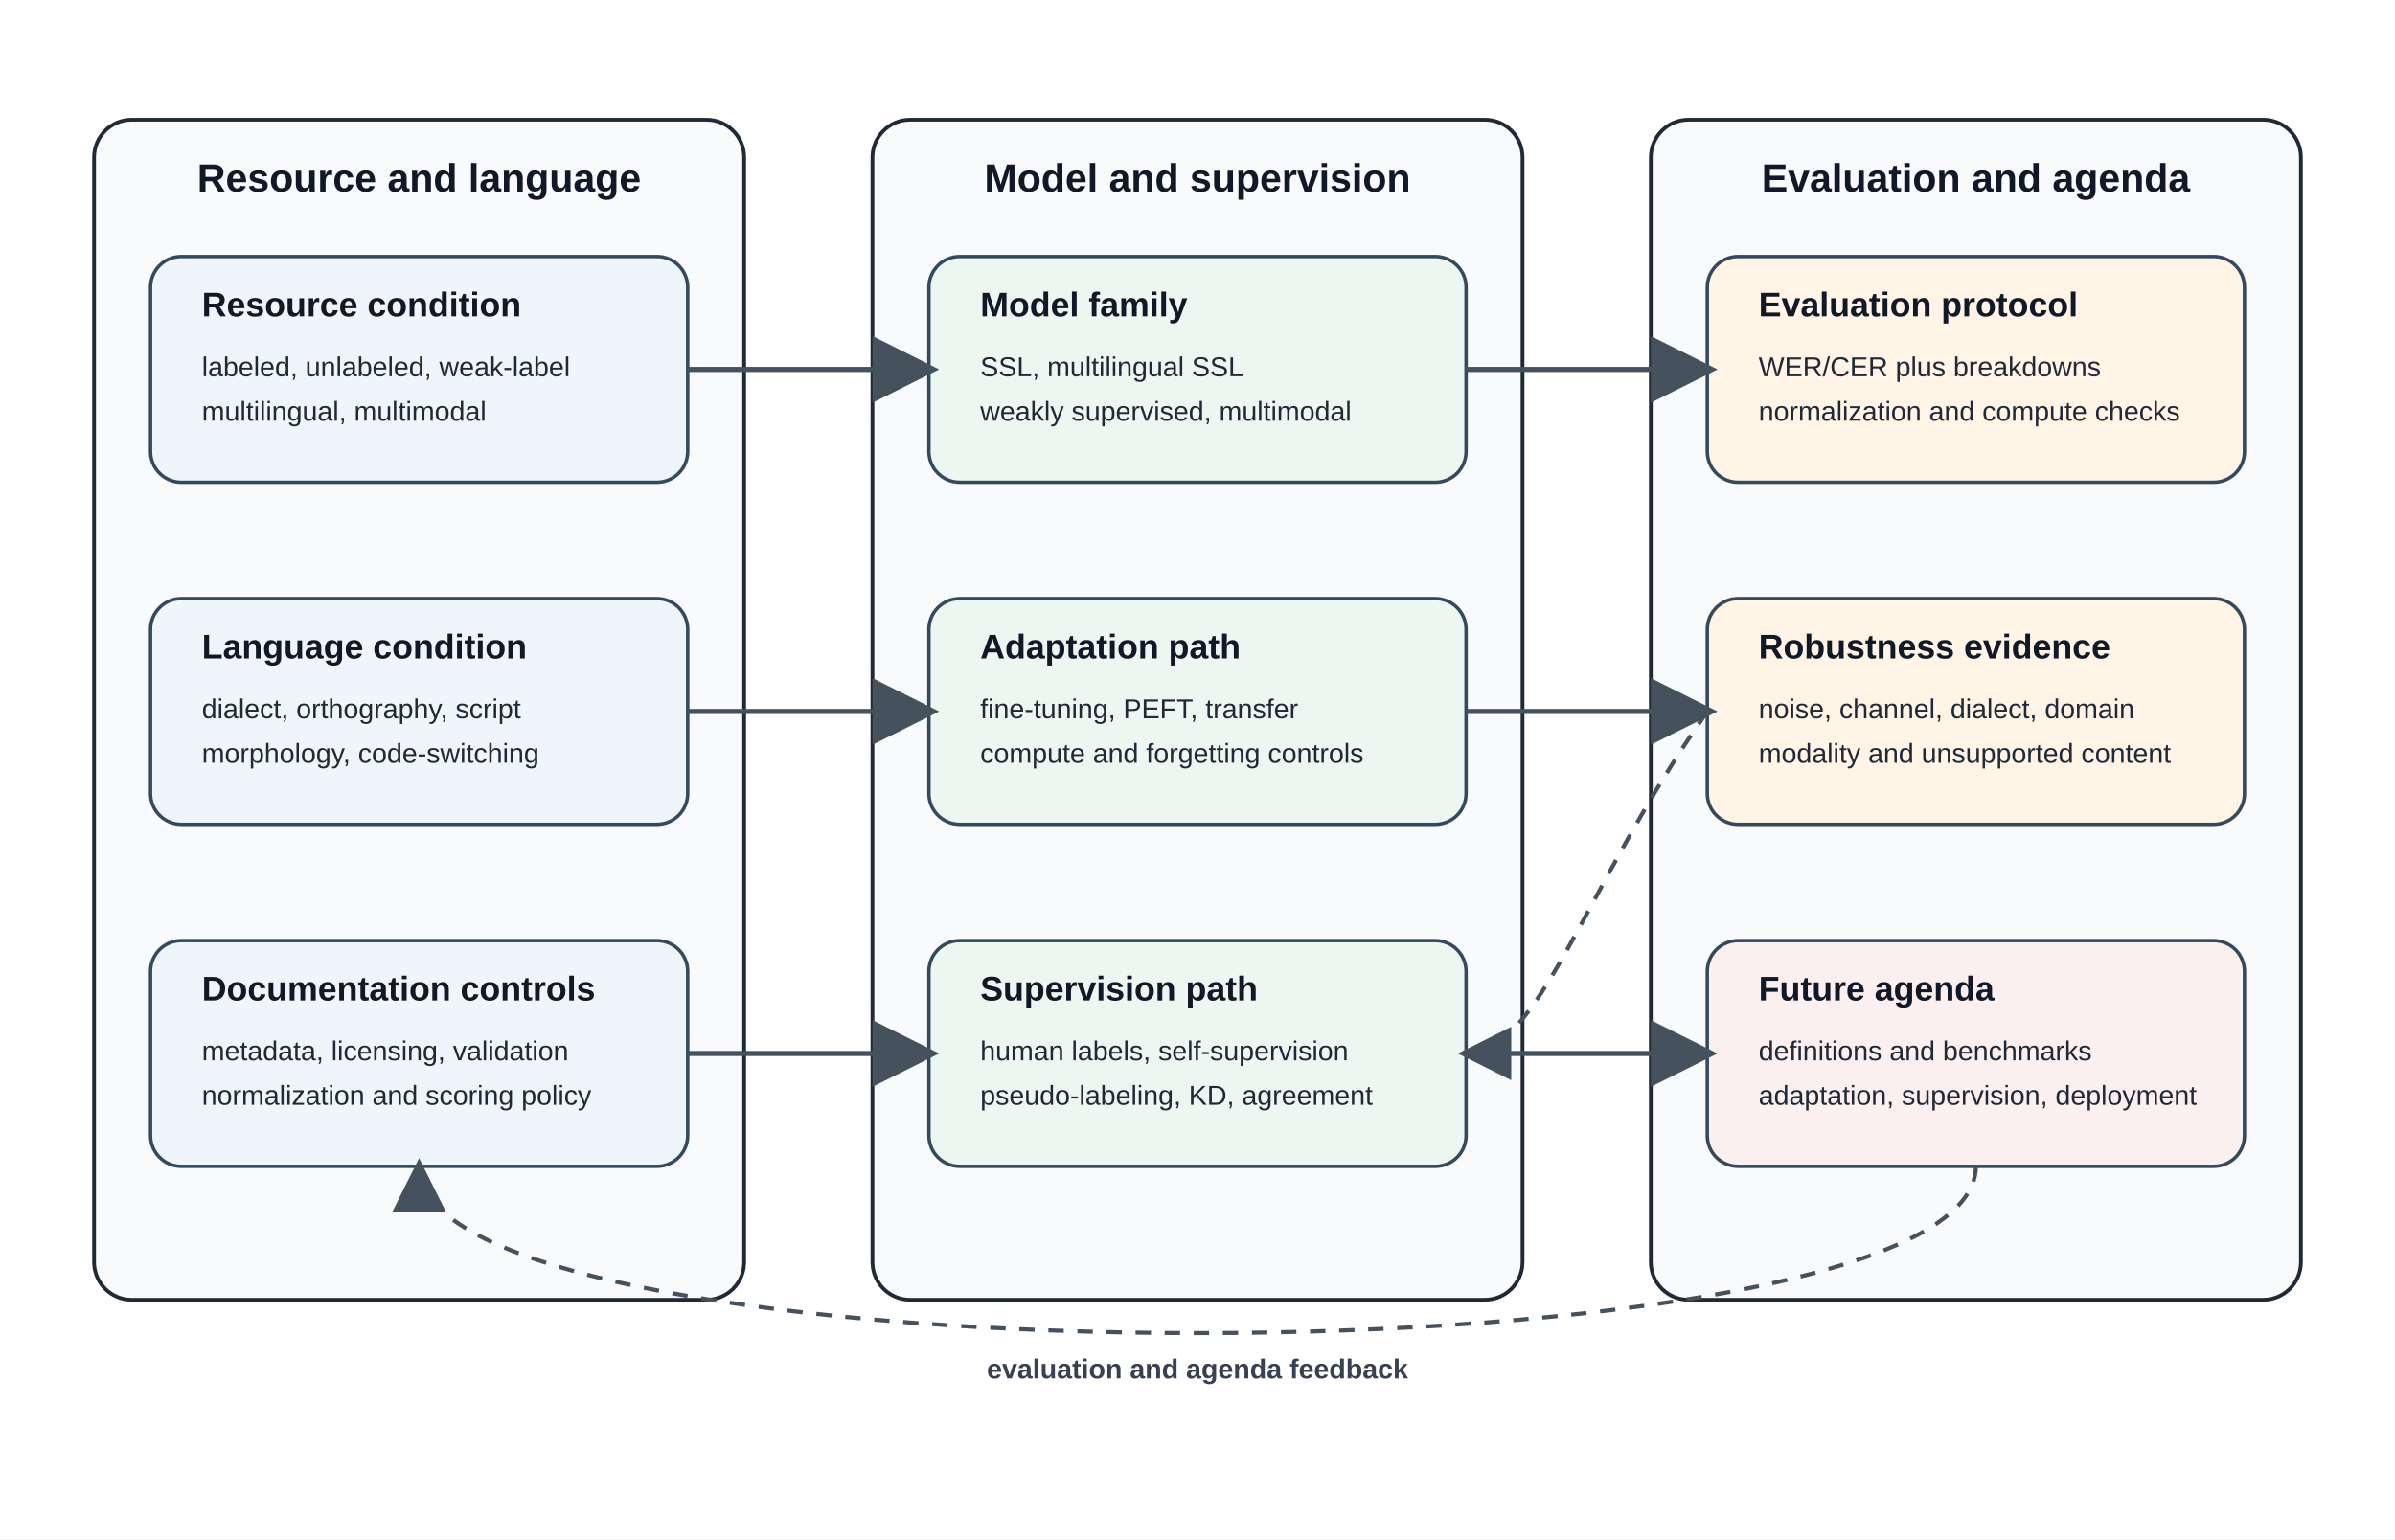
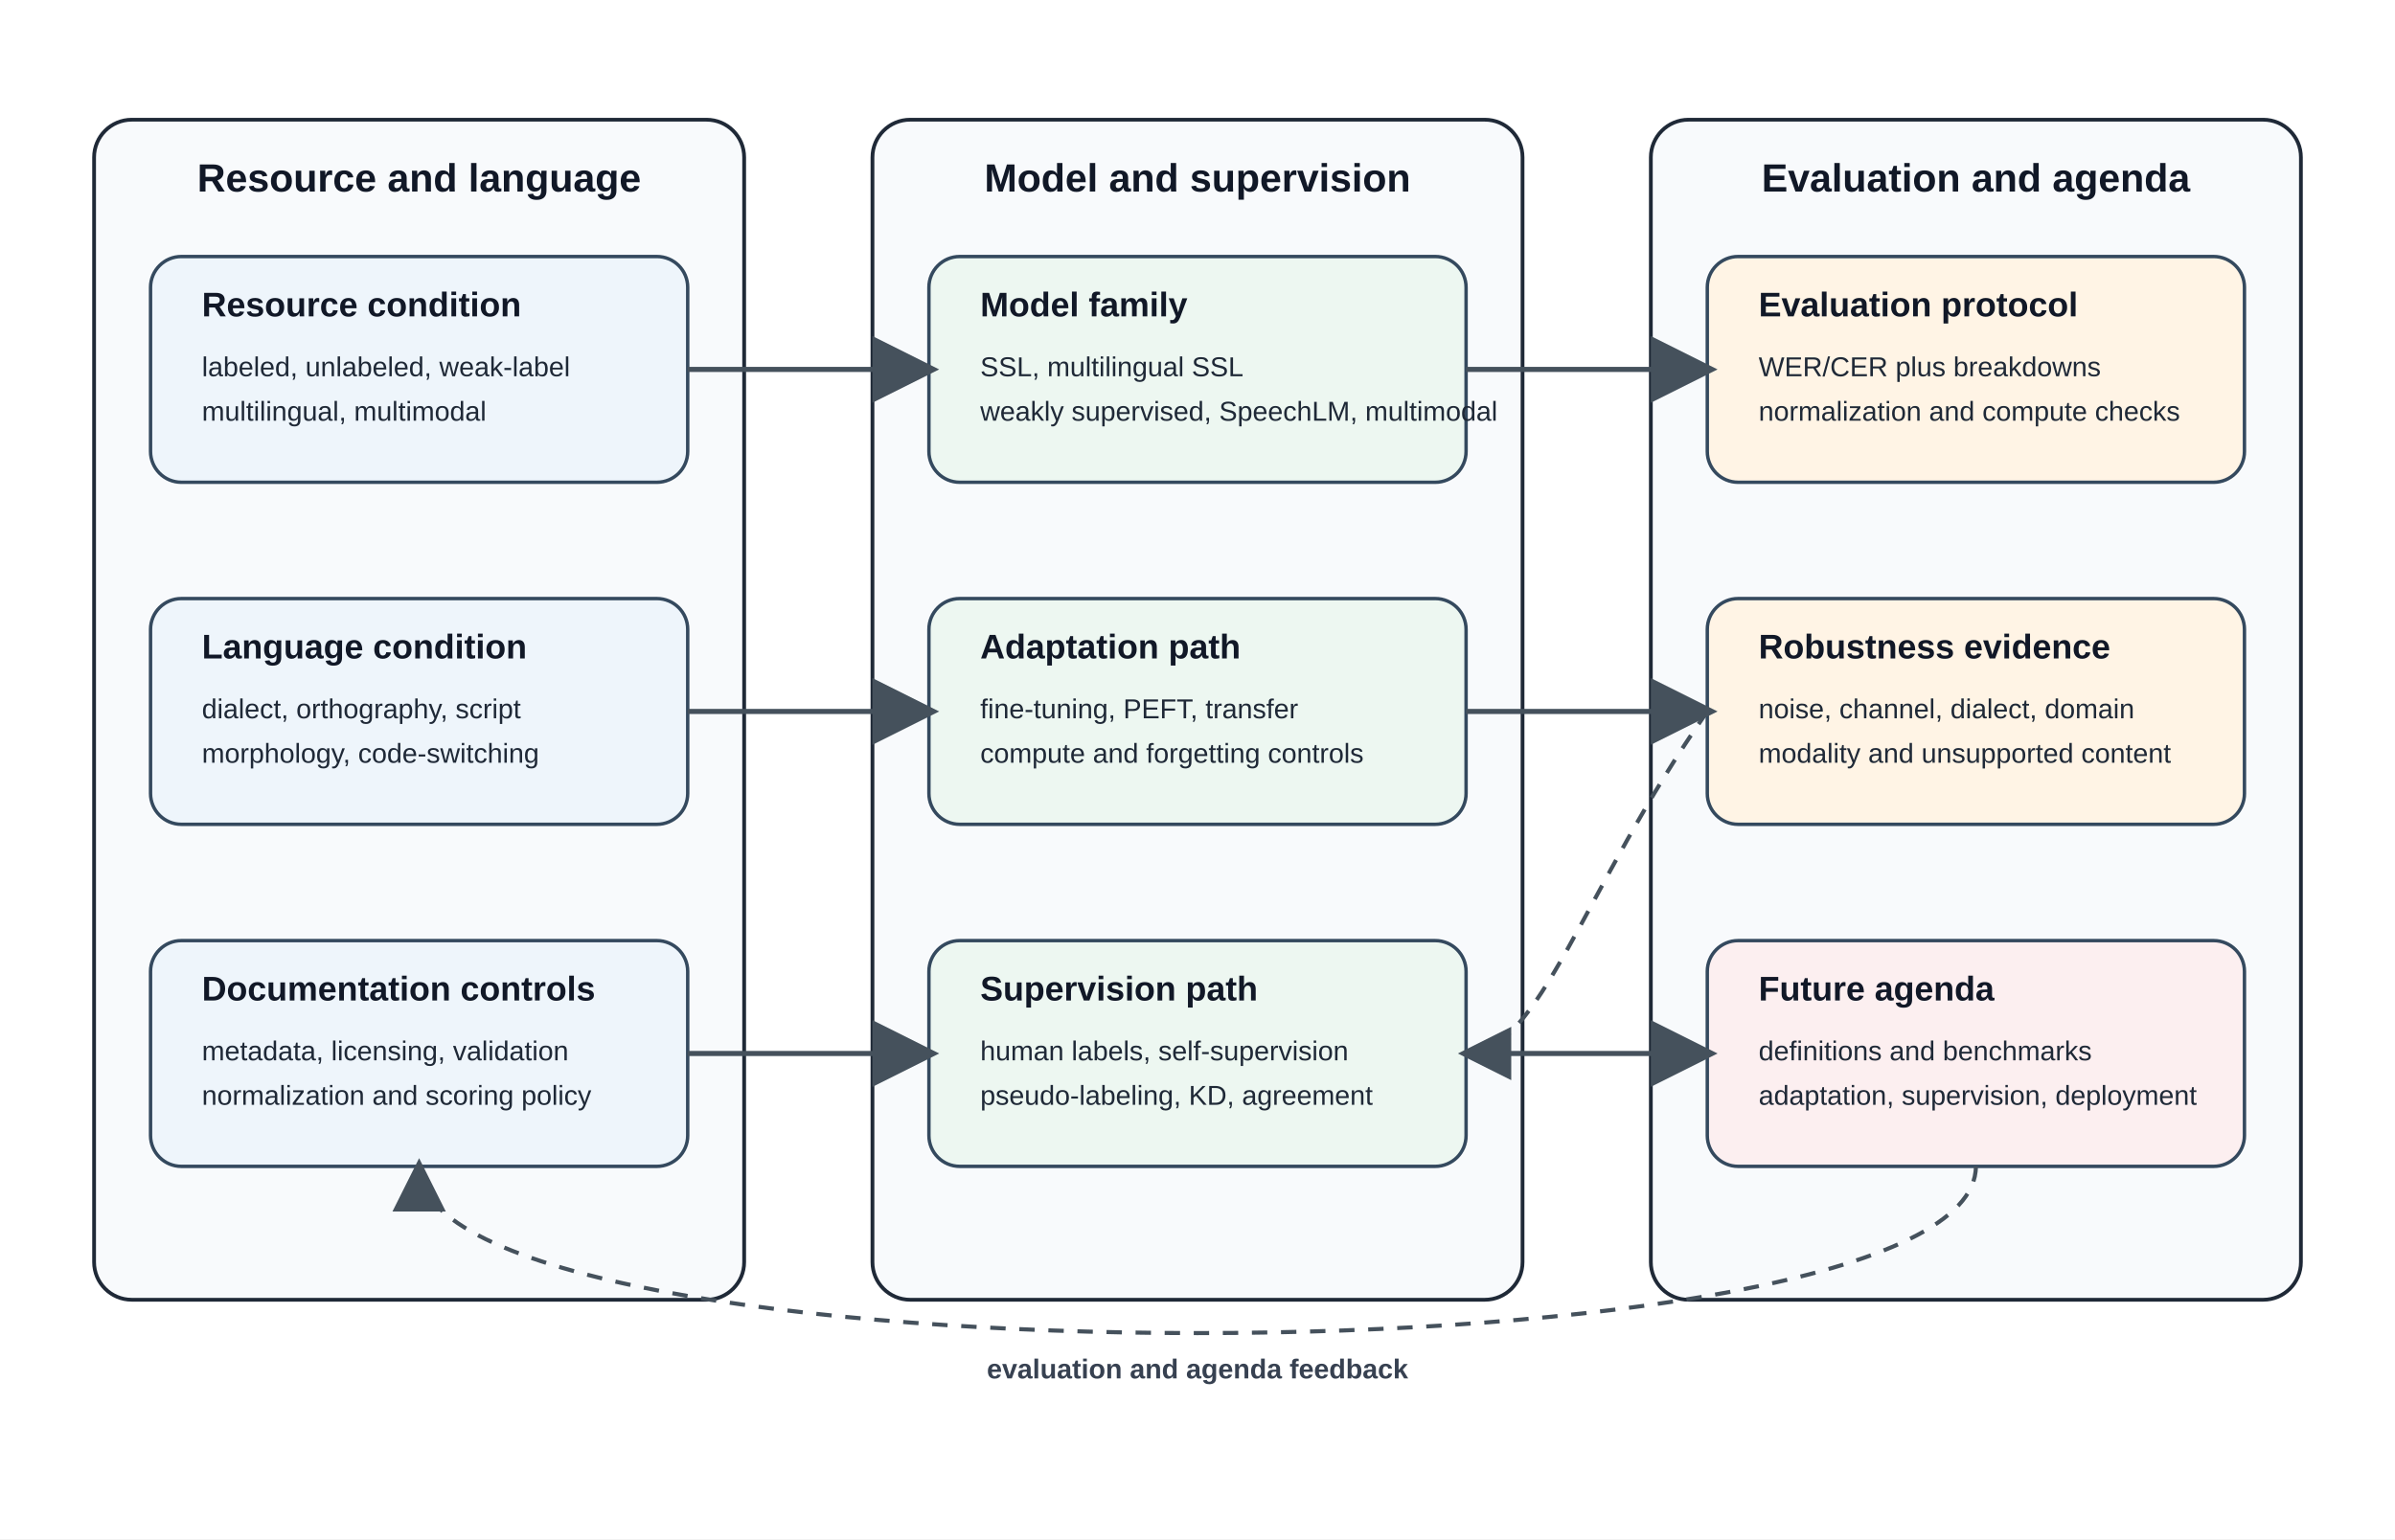
<svg xmlns="http://www.w3.org/2000/svg" viewBox="0 0 1400 900" role="img" aria-labelledby="fig3-title fig3-desc">
  <defs>
    <marker id="arrow3" markerWidth="13" markerHeight="13" refX="11" refY="6.5" orient="auto" markerUnits="strokeWidth">
      <path d="M0,0 L13,6.5 L0,13 z" fill="#45515c" />
    </marker>
    <style>
      .bg { fill: #ffffff; }
      .region { fill: #f8fafc; stroke: #1f2937; stroke-width: 2.2; }
      .left { fill: #eef5fb; stroke: #34495e; stroke-width: 2; }
      .middle { fill: #edf7f1; stroke: #34495e; stroke-width: 2; }
      .right { fill: #fff4e5; stroke: #34495e; stroke-width: 2; }
      .agenda { fill: #fceff0; stroke: #34495e; stroke-width: 2; }
      .heading { font-family: Arial, Helvetica, sans-serif; font-size: 23px; font-weight: 700; fill: #111827; }
      .label { font-family: Arial, Helvetica, sans-serif; font-size: 20px; font-weight: 700; fill: #111827; }
      .body { font-family: Arial, Helvetica, sans-serif; font-size: 16px; fill: #1f2937; }
      .feedbackText { font-family: Arial, Helvetica, sans-serif; font-size: 16px; font-weight: 700; fill: #374151; }
      .arrow { stroke: #45515c; stroke-width: 3; fill: none; marker-end: url(#arrow3); }
      .feedback { stroke: #45515c; stroke-width: 2.4; fill: none; stroke-dasharray: 9 8; marker-end: url(#arrow3); }
    </style>
  </defs>
  <rect class="bg" x="0" y="0" width="1400" height="900" />
  <rect class="region" x="55" y="70" width="380" height="690" rx="22" />
  <rect class="region" x="510" y="70" width="380" height="690" rx="22" />
  <rect class="region" x="965" y="70" width="380" height="690" rx="22" />
  <text class="heading" x="245" y="112" text-anchor="middle">Resource and language</text>
  <text class="heading" x="700" y="112" text-anchor="middle">Model and supervision</text>
  <text class="heading" x="1155" y="112" text-anchor="middle">Evaluation and agenda</text>
  <rect class="left" x="88" y="150" width="314" height="132" rx="18" />
  <text class="label" x="118" y="185">Resource condition</text>
  <text class="body" x="118" y="220">labeled, unlabeled, weak-label</text>
  <text class="body" x="118" y="246">multilingual, multimodal</text>
  <rect class="left" x="88" y="350" width="314" height="132" rx="18" />
  <text class="label" x="118" y="385">Language condition</text>
  <text class="body" x="118" y="420">dialect, orthography, script</text>
  <text class="body" x="118" y="446">morphology, code-switching</text>
  <rect class="left" x="88" y="550" width="314" height="132" rx="18" />
  <text class="label" x="118" y="585">Documentation controls</text>
  <text class="body" x="118" y="620">metadata, licensing, validation</text>
  <text class="body" x="118" y="646">normalization and scoring policy</text>
  <rect class="middle" x="543" y="150" width="314" height="132" rx="18" />
  <text class="label" x="573" y="185">Model family</text>
  <text class="body" x="573" y="220">SSL, multilingual SSL</text>
-   <text class="body" x="573" y="246">weakly supervised, multimodal</text>
+   <text class="body" x="573" y="246">weakly supervised, SpeechLM, multimodal</text>
  <rect class="middle" x="543" y="350" width="314" height="132" rx="18" />
  <text class="label" x="573" y="385">Adaptation path</text>
  <text class="body" x="573" y="420">fine-tuning, PEFT, transfer</text>
  <text class="body" x="573" y="446">compute and forgetting controls</text>
  <rect class="middle" x="543" y="550" width="314" height="132" rx="18" />
  <text class="label" x="573" y="585">Supervision path</text>
  <text class="body" x="573" y="620">human labels, self-supervision</text>
  <text class="body" x="573" y="646">pseudo-labeling, KD, agreement</text>
  <rect class="right" x="998" y="150" width="314" height="132" rx="18" />
  <text class="label" x="1028" y="185">Evaluation protocol</text>
  <text class="body" x="1028" y="220">WER/CER plus breakdowns</text>
  <text class="body" x="1028" y="246">normalization and compute checks</text>
  <rect class="right" x="998" y="350" width="314" height="132" rx="18" />
  <text class="label" x="1028" y="385">Robustness evidence</text>
  <text class="body" x="1028" y="420">noise, channel, dialect, domain</text>
  <text class="body" x="1028" y="446">modality and unsupported content</text>
  <rect class="agenda" x="998" y="550" width="314" height="132" rx="18" />
  <text class="label" x="1028" y="585">Future agenda</text>
  <text class="body" x="1028" y="620">definitions and benchmarks</text>
  <text class="body" x="1028" y="646">adaptation, supervision, deployment</text>
  <path class="arrow" d="M 402 216 C 448 216, 496 216, 543 216" />
  <path class="arrow" d="M 402 416 C 448 416, 496 416, 543 416" />
  <path class="arrow" d="M 402 616 C 448 616, 496 616, 543 616" />
  <path class="arrow" d="M 857 216 C 904 216, 952 216, 998 216" />
  <path class="arrow" d="M 857 416 C 904 416, 952 416, 998 416" />
  <path class="arrow" d="M 857 616 C 904 616, 952 616, 998 616" />
  <path class="feedback" d="M 1155 682 C 1155 812, 245 812, 245 682" />
  <text class="feedbackText" x="700" y="806" text-anchor="middle">evaluation and agenda feedback</text>
  <path class="feedback" d="M 998 416 C 925 520, 900 616, 857 616" />
</svg>
